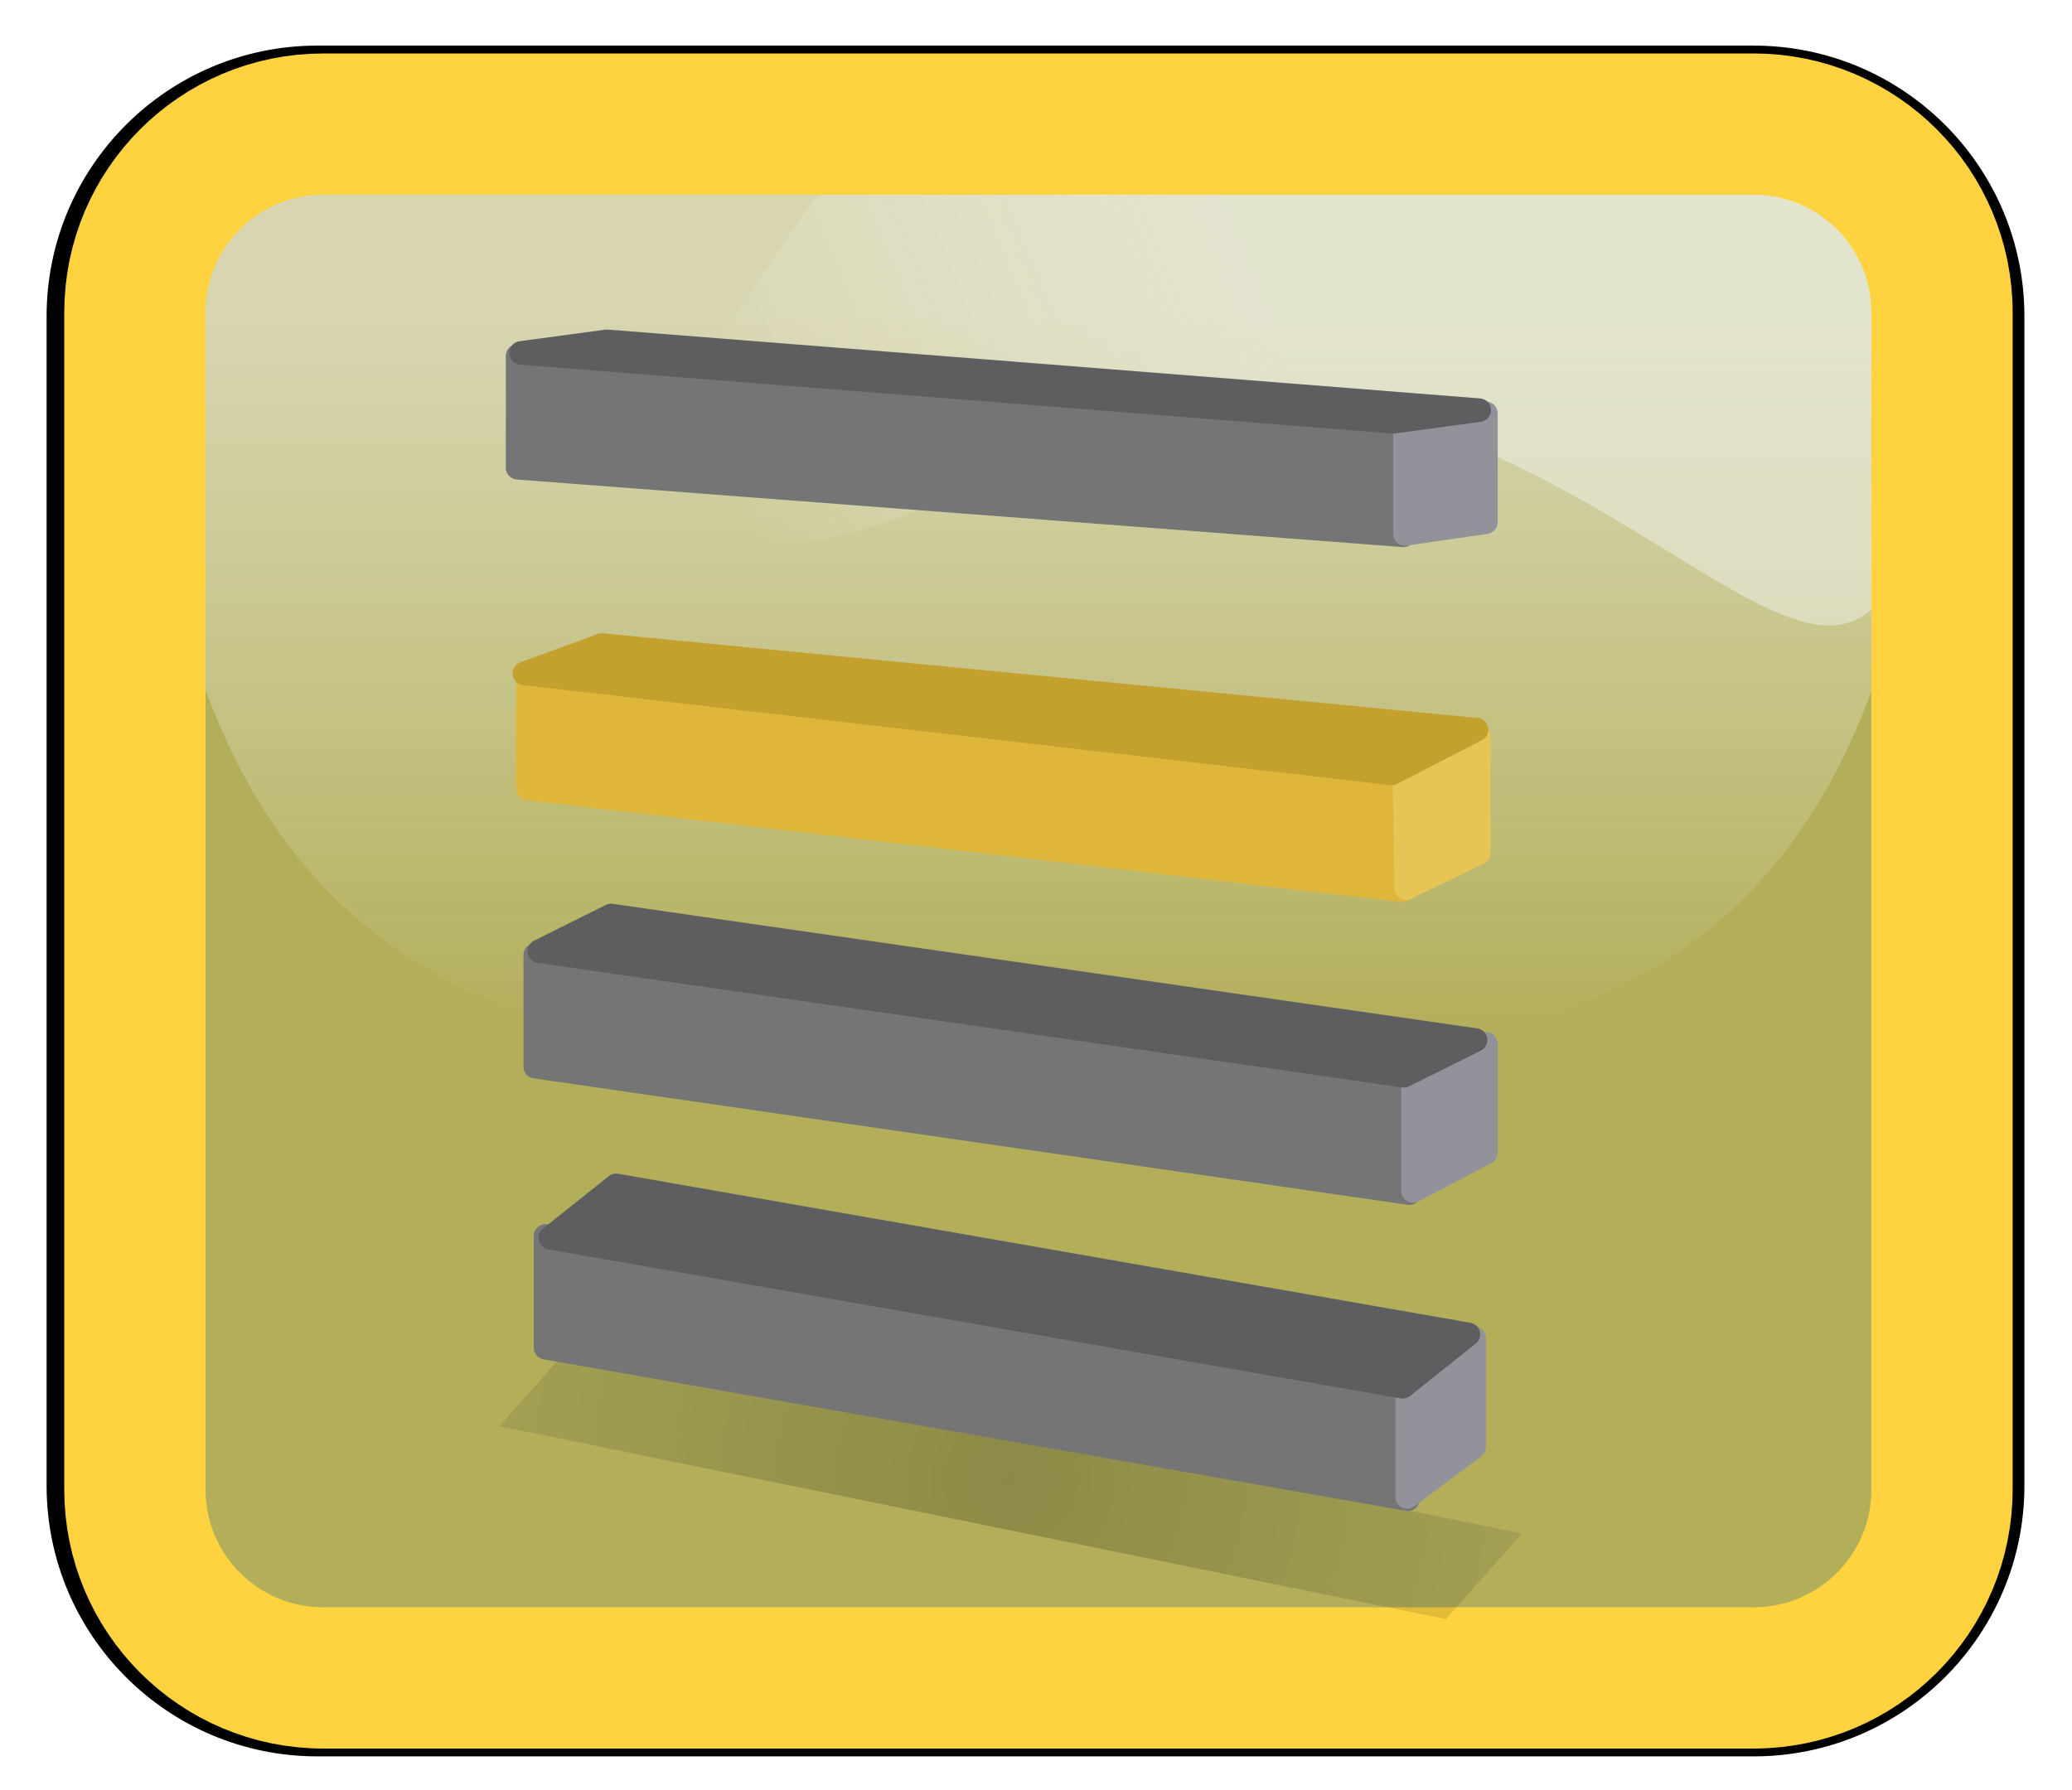
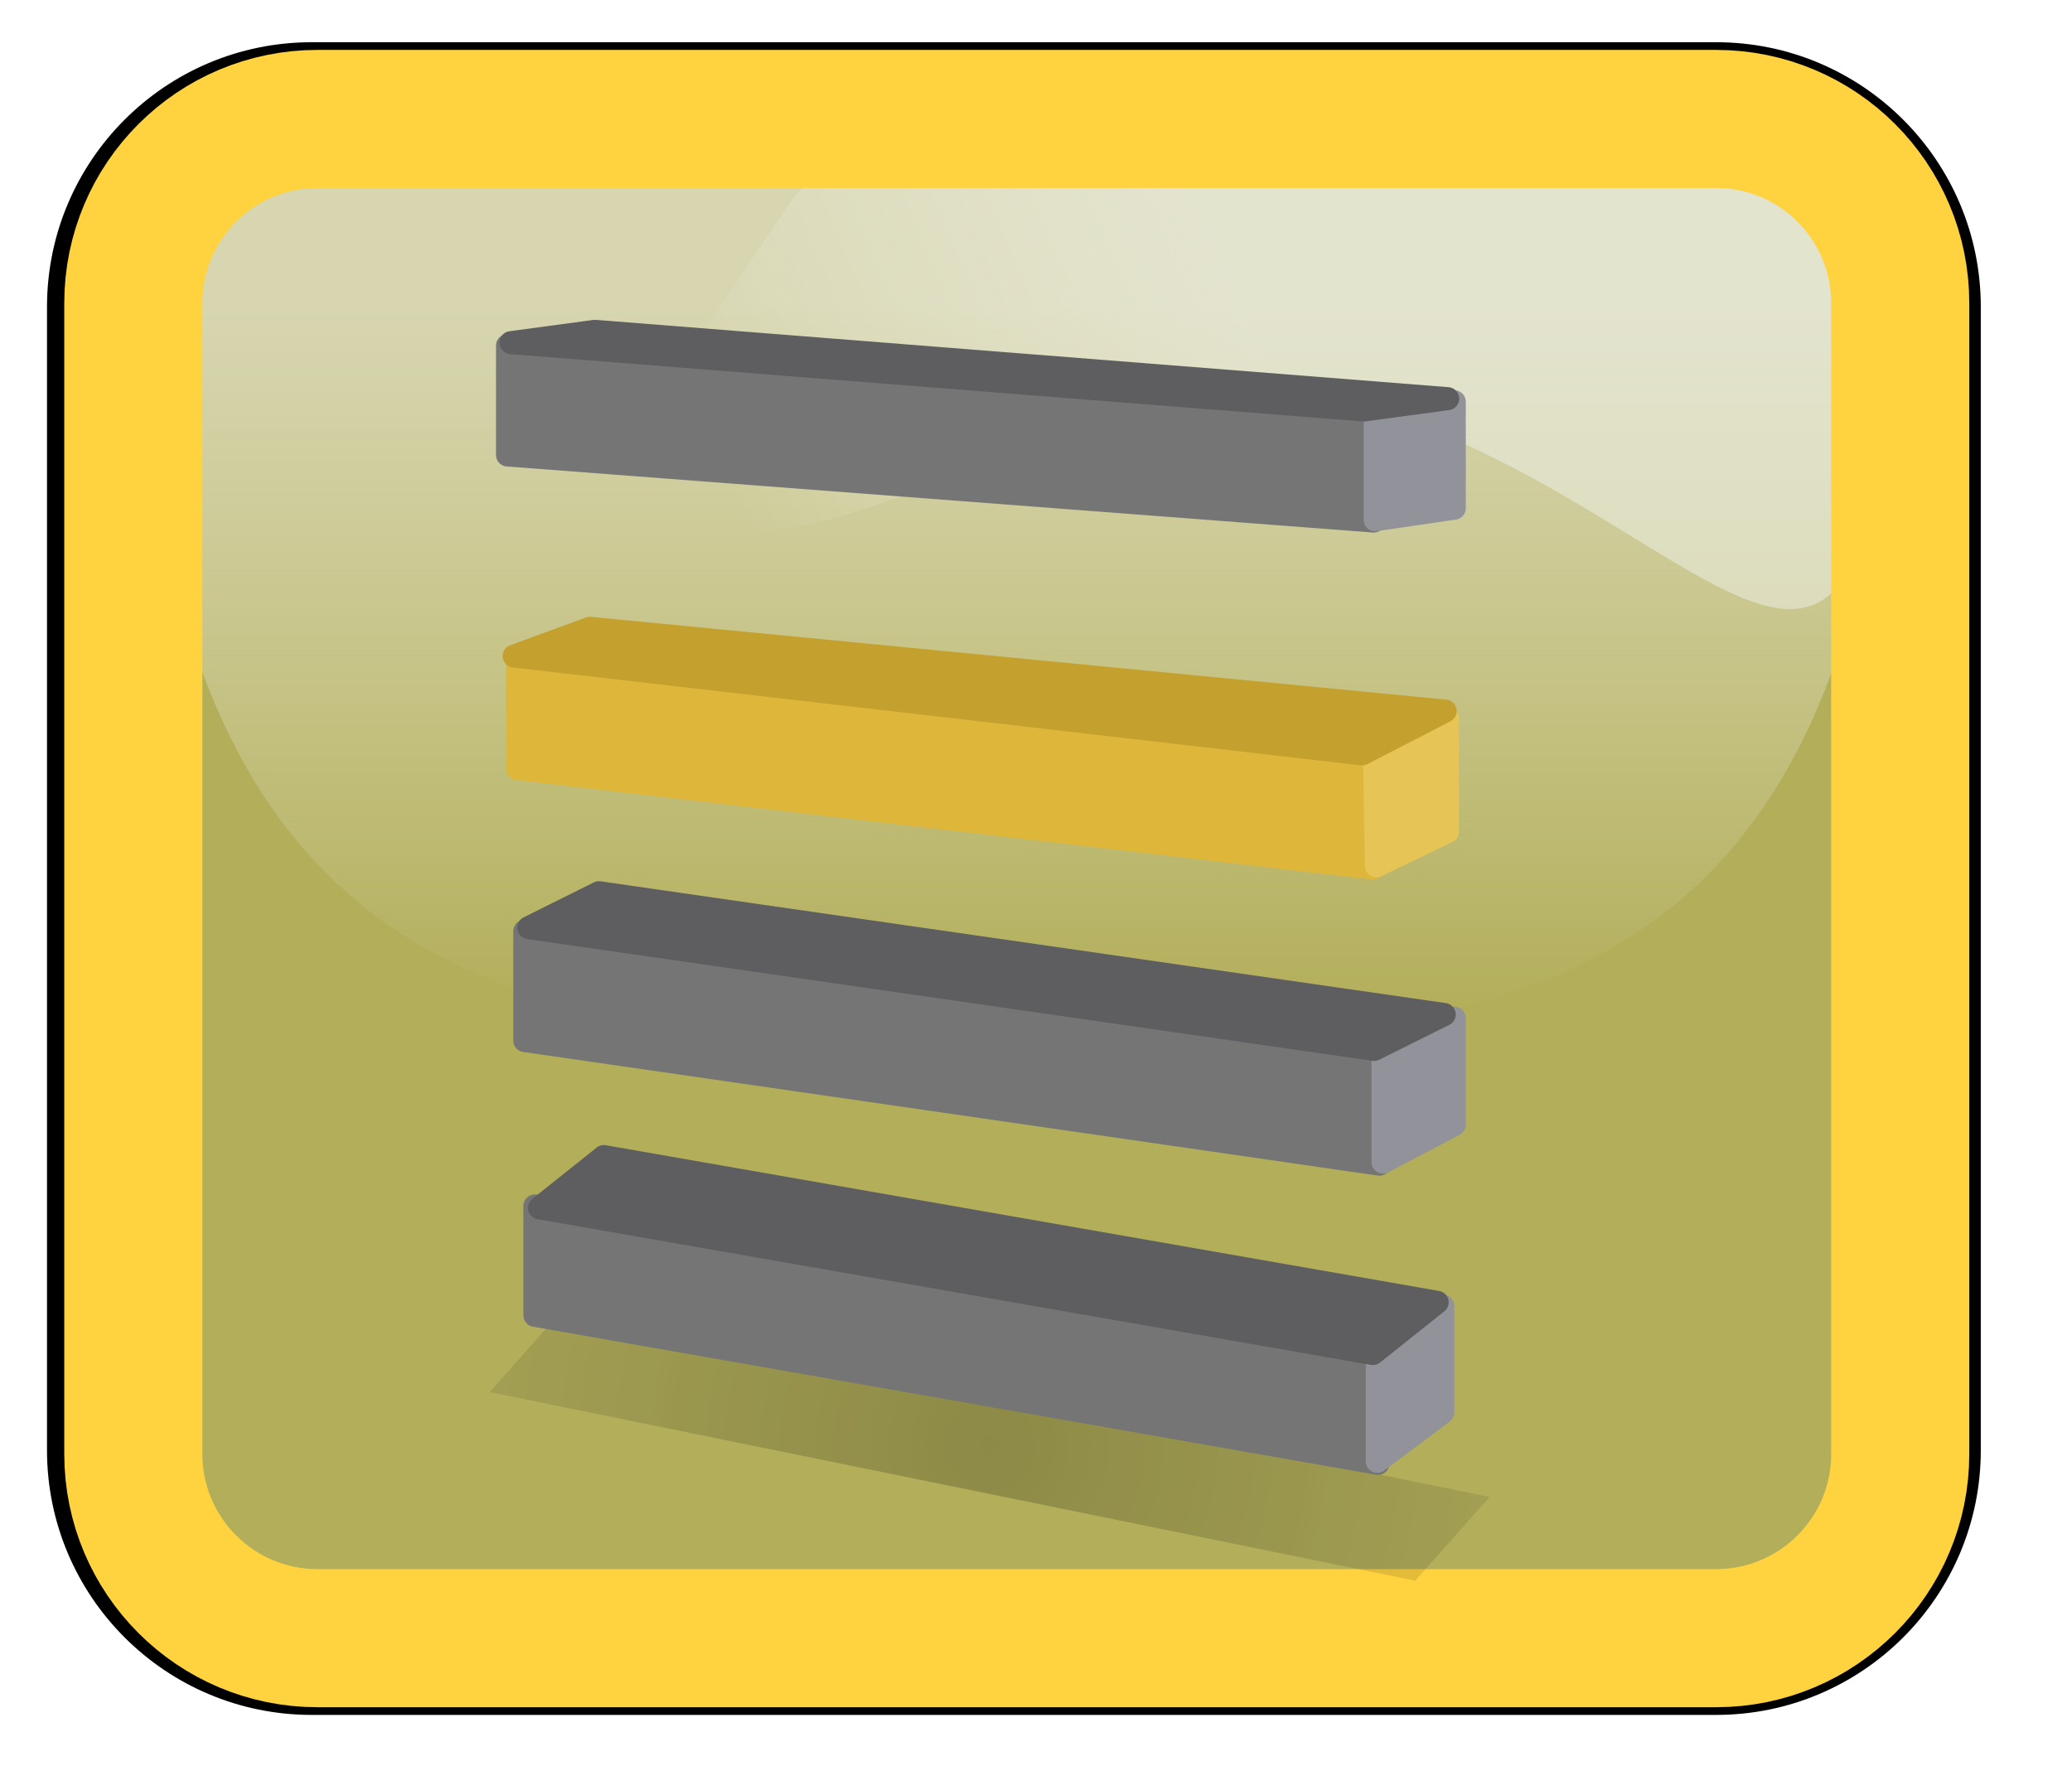
- <svg xmlns="http://www.w3.org/2000/svg" version="1.1" baseProfile="full" width="88" height="76" viewBox="0 0 88.00 76.00" enable-background="new 0 0 88.00 76.00" xml:space="preserve">
-   <path fill="#B2AE5A" fill-opacity="1" stroke-linejoin="round" stroke="#000000" stroke-opacity="1" d="M 13.479,2.437L 74.479,2.437C 80.554,2.437 85.479,7.362 85.479,13.438L 85.479,63.104C 85.479,69.179 80.554,74.104 74.479,74.104L 13.479,74.104C 7.404,74.104 2.479,69.179 2.479,63.104L 2.479,13.438C 2.479,7.362 7.404,2.437 13.479,2.437 Z " />
+ <svg xmlns="http://www.w3.org/2000/svg" version="1.1" baseProfile="full" width="90" height="77.727" viewBox="0 0 90.00 77.73" enable-background="new 0 0 90.00 77.73" xml:space="preserve">
+   <path fill="#B2AE5A" fill-opacity="1" stroke-linejoin="round" stroke="#000000" stroke-opacity="1" d="M 13.54,2.334L 74.54,2.334C 80.615,2.334 85.54,7.259 85.54,13.334L 85.54,63.001C 85.54,69.076 80.615,74.001 74.54,74.001L 13.54,74.001C 7.465,74.001 2.54,69.076 2.54,63.001L 2.54,13.334C 2.54,7.259 7.465,2.334 13.54,2.334 Z " />
  <linearGradient id="SVGID_Fill1_" gradientUnits="objectBoundingBox" x1="0.504" y1="-0.275" x2="2.054" y2="-0.275" gradientTransform="rotate(90 0.503869 -0.274908)">
    <stop offset="0.316" stop-color="#F0F1EC" stop-opacity="0.592" />
    <stop offset="0.8" stop-color="#FFFFFF" stop-opacity="0" />
  </linearGradient>
-   <path fill="url(#SVGID_Fill1_)" stroke-width="0.2" stroke-linejoin="round" d="M 73.499,4.922L 15.388,4.922C 12.354,4.922 8.58,5.769 5.812,9.567L 5.878,9.567C 5.944,45.166 24.044,45.287 44.422,45.287C 64.799,45.287 82.108,44.942 82.438,9.483L 82.438,9.511C 80.988,7.444 79.077,5.322 73.499,4.922 Z " />
+   <path fill="url(#SVGID_Fill1_)" stroke-width="0.2" stroke-linejoin="round" d="M 73.56,4.818L 15.449,4.818C 12.415,4.818 8.641,5.665 5.874,9.463L 5.94,9.463C 6.005,45.062 24.106,45.183 44.483,45.183C 64.86,45.183 82.169,44.839 82.499,9.38L 82.499,9.408C 81.049,7.341 79.138,5.218 73.56,4.818 Z " />
  <linearGradient id="SVGID_Fill2_" gradientUnits="objectBoundingBox" x1="0.94" y1="0.437" x2="2.525" y2="0.437" gradientTransform="rotate(170.5466 0.940186 0.437275)">
    <stop offset="0.274" stop-color="#F0F1EC" stop-opacity="0.502" />
    <stop offset="0.563" stop-color="#FFFFFF" stop-opacity="0" />
  </linearGradient>
-   <path fill="url(#SVGID_Fill2_)" stroke-width="0.2" stroke-linejoin="round" d="M 73.268,4.875L 56.281,6.737C 53.247,6.737 37.13,4.949 34.363,8.748L 26.281,20.664C 30.64,27.669 45.959,18.578 48.331,16.828C 71.962,13.812 81.877,44.896 82.207,9.437L 82.207,9.464C 80.757,7.398 78.847,5.275 73.268,4.875 Z " />
-   <path fill="none" stroke-width="6" stroke-linejoin="round" stroke="#FFD23F" stroke-opacity="1" d="M 13.729,5.271L 74.479,5.271C 78.897,5.271 82.479,8.853 82.479,13.271L 82.479,63.271C 82.479,67.689 78.897,71.271 74.479,71.271L 13.729,71.271C 9.311,71.271 5.729,67.689 5.729,63.271L 5.729,13.271C 5.729,8.853 9.311,5.271 13.729,5.271 Z " />
-   <path fill="#757576" fill-opacity="1" stroke-linejoin="round" stroke="#757576" stroke-opacity="1" d="M 21.983,15.118L 59.608,17.989L 59.608,22.739L 21.983,19.869L 21.983,15.118 Z " />
-   <radialGradient id="SVGID_Fill3_" cx="42.927" cy="62.857" r="22.218" gradientUnits="userSpaceOnUse">
+   <path fill="url(#SVGID_Fill2_)" stroke-width="0.2" stroke-linejoin="round" d="M 73.33,4.771L 56.342,6.633C 53.308,6.633 37.191,4.846 34.424,8.644L 26.342,20.56C 30.701,27.566 46.02,18.475 48.392,16.725C 72.023,13.708 81.939,44.792 82.268,9.333L 82.268,9.361C 80.819,7.294 78.908,5.172 73.33,4.771 Z " />
+   <path fill="none" stroke-width="6" stroke-linejoin="round" stroke="#FFD23F" stroke-opacity="1" d="M 13.79,5.168L 74.54,5.168C 78.959,5.168 82.54,8.749 82.54,13.168L 82.54,63.167C 82.54,67.586 78.959,71.167 74.54,71.167L 13.79,71.167C 9.372,71.167 5.79,67.586 5.79,63.167L 5.79,13.168C 5.79,8.749 9.372,5.168 13.79,5.168 Z " />
+   <path fill="#757576" fill-opacity="1" stroke-linejoin="round" stroke="#757576" stroke-opacity="1" d="M 22.044,15.015L 59.669,17.885L 59.669,22.635L 22.044,19.765L 22.044,15.015 Z " />
+   <radialGradient id="SVGID_Fill3_" cx="42.988" cy="62.754" r="22.218" gradientUnits="userSpaceOnUse">
    <stop offset="0" stop-color="#000000" stop-opacity="0.208" />
    <stop offset="1" stop-color="#111111" stop-opacity="0.098" />
  </radialGradient>
-   <path fill="url(#SVGID_Fill3_)" stroke-width="0.2" stroke-linejoin="round" d="M 24.444,56.941L 64.645,65.135L 61.41,68.773L 21.209,60.58L 24.444,56.941 Z " />
-   <path fill="#DEB73A" fill-opacity="1" stroke-linejoin="round" stroke="#DEB73A" stroke-opacity="1" d="M 22.42,28.746L 59.729,32.812L 59.562,37.812L 22.42,33.496L 22.42,28.746 Z " />
-   <path fill="#757576" fill-opacity="1" stroke-linejoin="round" stroke="#757576" stroke-opacity="1" d="M 22.733,40.558L 59.858,45.929L 59.858,50.679L 22.733,45.308L 22.733,40.558 Z " />
-   <path fill="#757576" fill-opacity="1" stroke-linejoin="round" stroke="#757576" stroke-opacity="1" d="M 23.17,52.496L 59.795,58.929L 59.795,63.679L 23.17,57.246L 23.17,52.496 Z " />
-   <path fill="#E7C456" fill-opacity="1" stroke-linejoin="round" stroke="#E7C456" stroke-opacity="1" d="M 59.646,32.896L 62.812,31.312L 62.812,36.229L 59.724,37.717L 59.646,32.896 Z " />
-   <path fill="#92929A" fill-opacity="1" stroke-linejoin="round" stroke="#92929A" stroke-opacity="1" d="M 60.014,45.962L 63.108,44.337L 63.108,48.962L 60.014,50.587L 60.014,45.962 Z " />
-   <path fill="#92929A" fill-opacity="1" stroke-linejoin="round" stroke="#92929A" stroke-opacity="1" d="M 59.764,58.962L 62.608,56.838L 62.608,61.463L 59.764,63.587L 59.764,58.962 Z " />
-   <path fill="#C4A02E" fill-opacity="1" stroke-linejoin="round" stroke="#C4A02E" stroke-opacity="1" d="M 25.558,27.399L 62.711,30.995L 59.104,32.854L 22.271,28.604L 25.558,27.399 Z " />
-   <path fill="#92929A" fill-opacity="1" stroke-linejoin="round" stroke="#92929A" stroke-opacity="1" d="M 59.67,18.058L 63.108,17.556L 63.108,22.181L 59.67,22.683L 59.67,18.058 Z " />
-   <path fill="#5E5E60" fill-opacity="1" stroke-linejoin="round" stroke="#5E5E60" stroke-opacity="1" d="M 25.777,14.498L 62.823,17.422L 59.177,17.915L 22.131,14.99L 25.777,14.498 Z " />
-   <path fill="#5E5E60" fill-opacity="1" stroke-linejoin="round" stroke="#5E5E60" stroke-opacity="1" d="M 25.953,38.886L 62.672,44.177L 59.625,45.695L 22.906,40.404L 25.953,38.886 Z " />
-   <path fill="#5E5E60" fill-opacity="1" stroke-linejoin="round" stroke="#5E5E60" stroke-opacity="1" d="M 26.167,50.349L 62.365,56.679L 59.571,58.907L 23.373,52.576L 26.167,50.349 Z " />
+   <path fill="url(#SVGID_Fill3_)" stroke-width="0.2" stroke-linejoin="round" d="M 24.505,56.838L 64.706,65.032L 61.471,68.67L 21.27,60.476L 24.505,56.838 Z " />
+   <path fill="#DEB73A" fill-opacity="1" stroke-linejoin="round" stroke="#DEB73A" stroke-opacity="1" d="M 22.482,28.642L 59.79,32.709L 59.624,37.709L 22.482,33.392L 22.482,28.642 Z " />
+   <path fill="#757576" fill-opacity="1" stroke-linejoin="round" stroke="#757576" stroke-opacity="1" d="M 22.794,40.455L 59.919,45.826L 59.919,50.576L 22.794,45.205L 22.794,40.455 Z " />
+   <path fill="#757576" fill-opacity="1" stroke-linejoin="round" stroke="#757576" stroke-opacity="1" d="M 23.232,52.392L 59.856,58.825L 59.856,63.575L 23.232,57.142L 23.232,52.392 Z " />
+   <path fill="#E7C456" fill-opacity="1" stroke-linejoin="round" stroke="#E7C456" stroke-opacity="1" d="M 59.707,32.792L 62.874,31.209L 62.874,36.126L 59.785,37.614L 59.707,32.792 Z " />
+   <path fill="#92929A" fill-opacity="1" stroke-linejoin="round" stroke="#92929A" stroke-opacity="1" d="M 60.075,45.859L 63.169,44.234L 63.169,48.859L 60.075,50.484L 60.075,45.859 Z " />
+   <path fill="#92929A" fill-opacity="1" stroke-linejoin="round" stroke="#92929A" stroke-opacity="1" d="M 59.825,58.859L 62.669,56.734L 62.669,61.359L 59.825,63.484L 59.825,58.859 Z " />
+   <path fill="#C4A02E" fill-opacity="1" stroke-linejoin="round" stroke="#C4A02E" stroke-opacity="1" d="M 25.619,27.296L 62.772,30.892L 59.165,32.751L 22.332,28.501L 25.619,27.296 Z " />
+   <path fill="#92929A" fill-opacity="1" stroke-linejoin="round" stroke="#92929A" stroke-opacity="1" d="M 59.731,17.955L 63.169,17.453L 63.169,22.078L 59.731,22.58L 59.731,17.955 Z " />
+   <path fill="#5E5E60" fill-opacity="1" stroke-linejoin="round" stroke="#5E5E60" stroke-opacity="1" d="M 25.838,14.394L 62.884,17.319L 59.238,17.811L 22.192,14.886L 25.838,14.394 Z " />
+   <path fill="#5E5E60" fill-opacity="1" stroke-linejoin="round" stroke="#5E5E60" stroke-opacity="1" d="M 26.014,38.782L 62.734,44.073L 59.687,45.591L 22.967,40.3L 26.014,38.782 Z " />
+   <path fill="#5E5E60" fill-opacity="1" stroke-linejoin="round" stroke="#5E5E60" stroke-opacity="1" d="M 26.228,50.245L 62.426,56.576L 59.632,58.803L 23.434,52.473L 26.228,50.245 Z " />
</svg>
